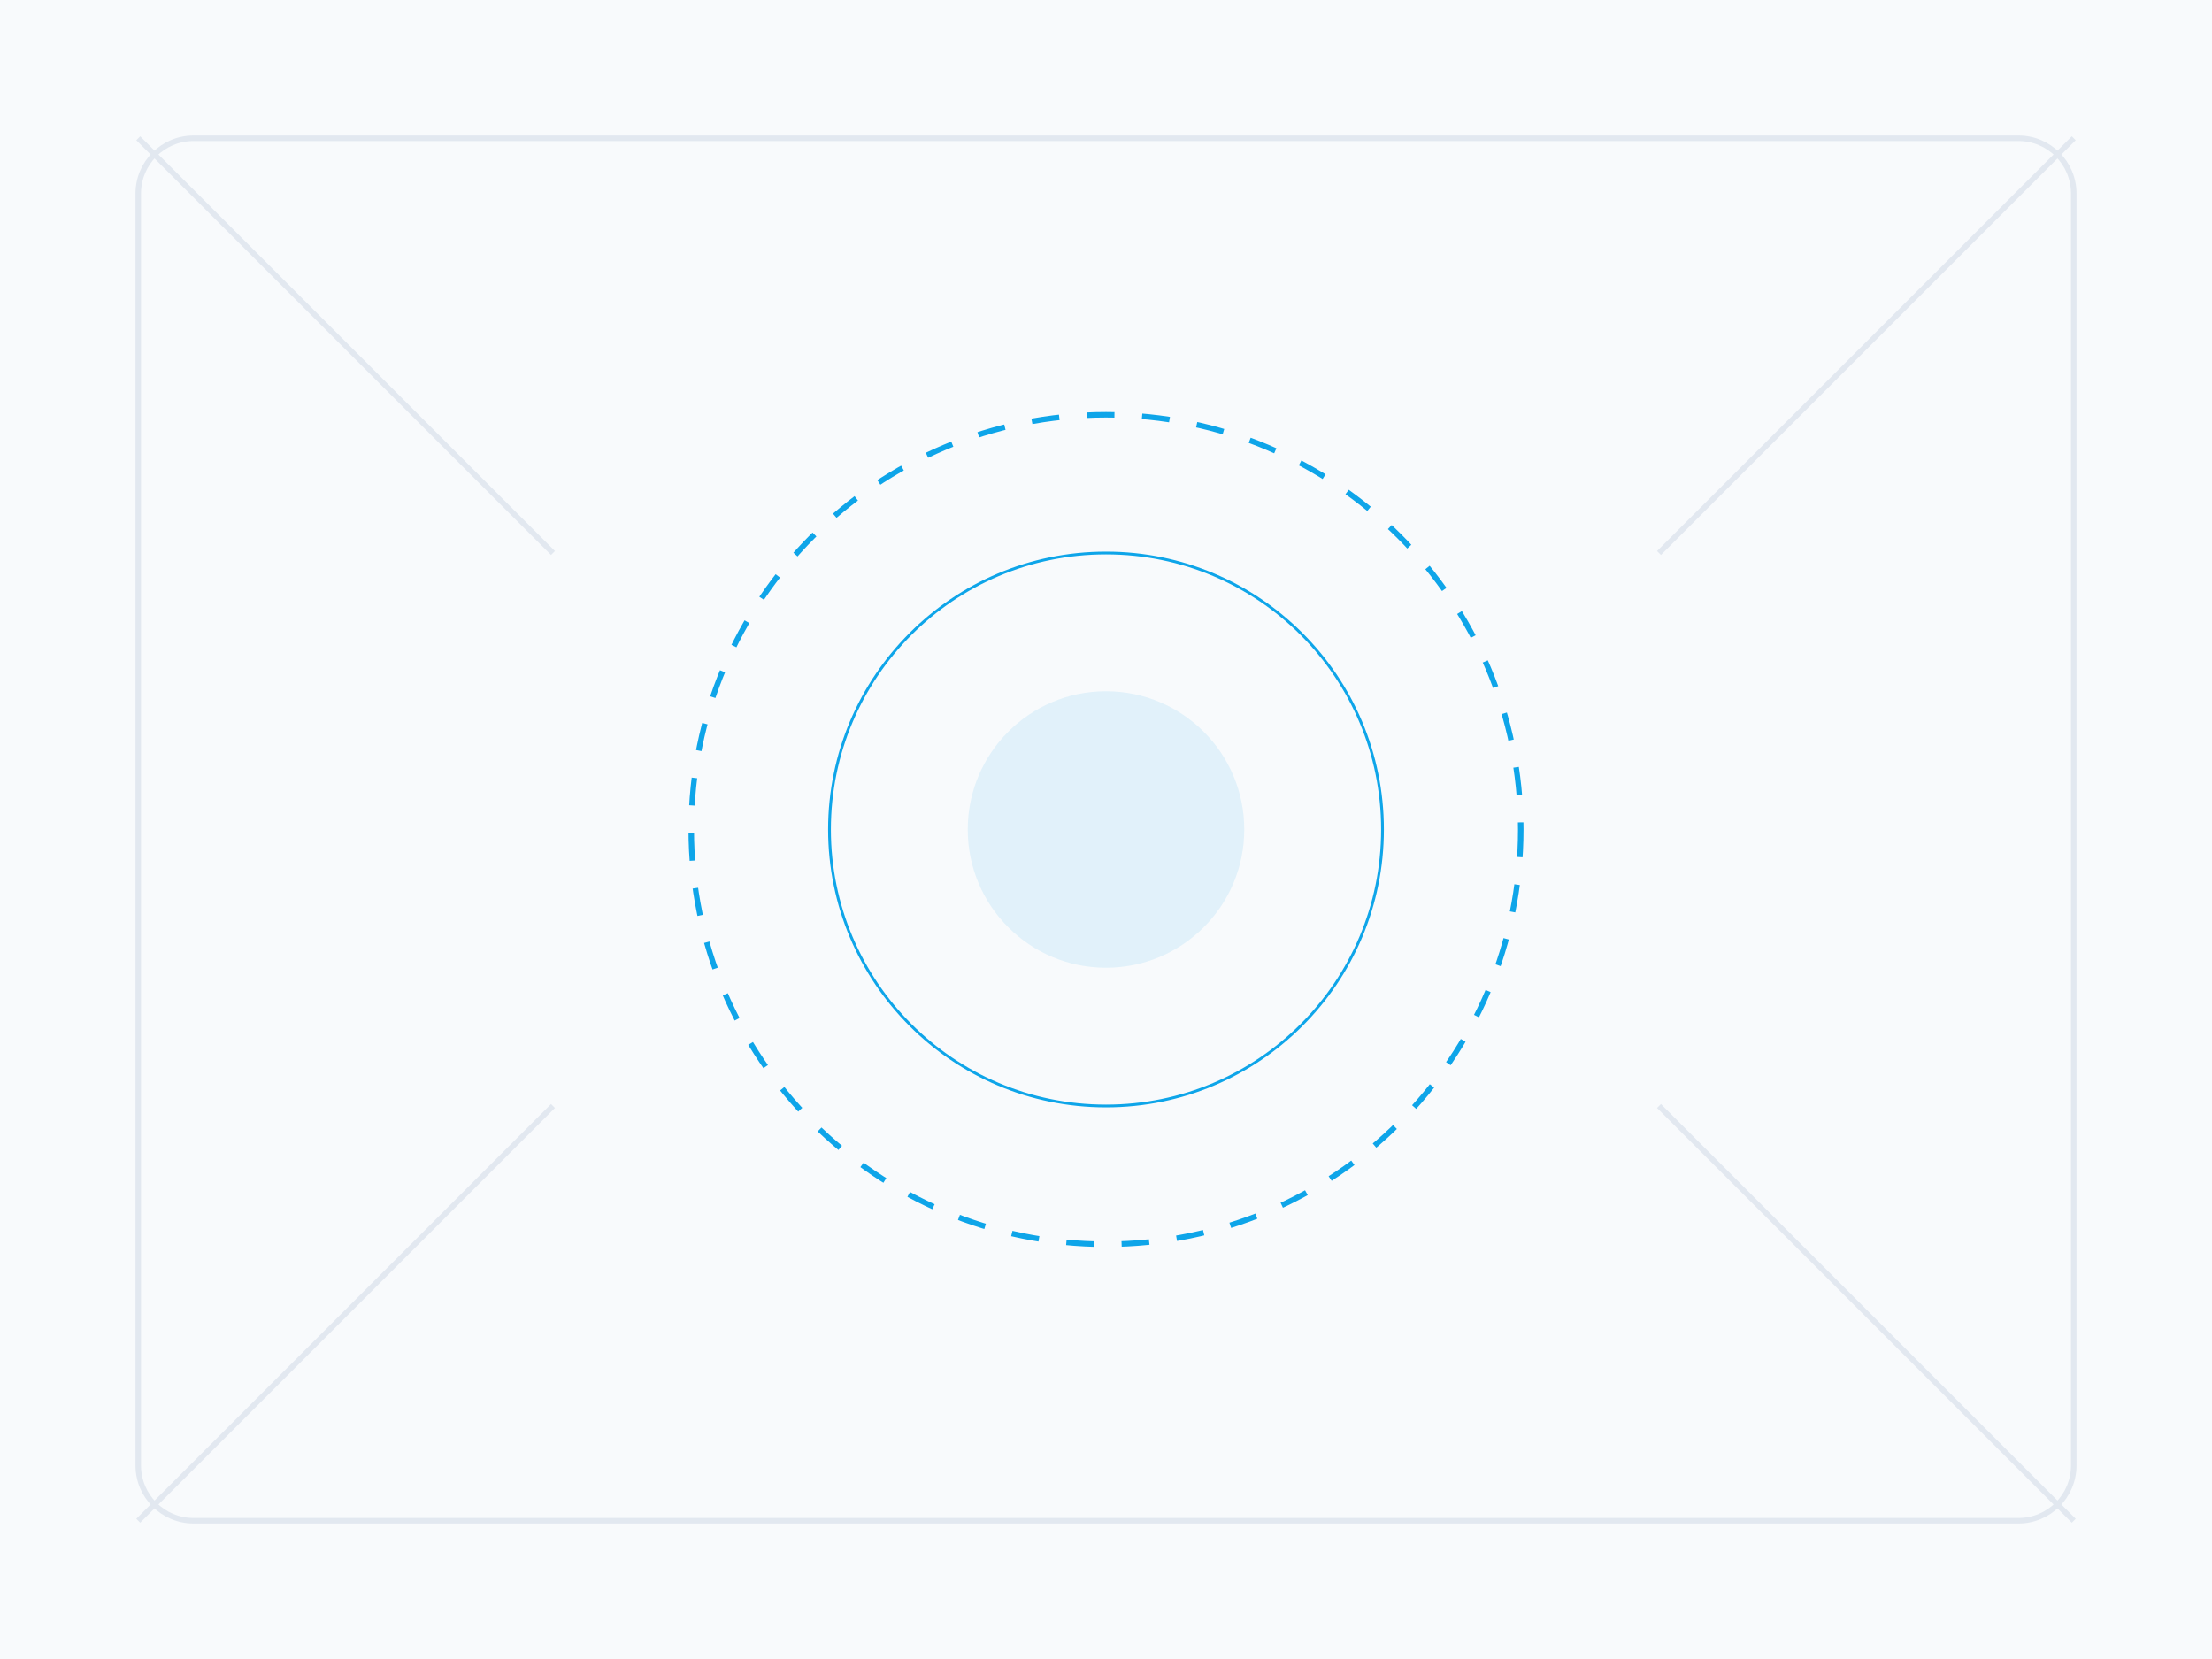
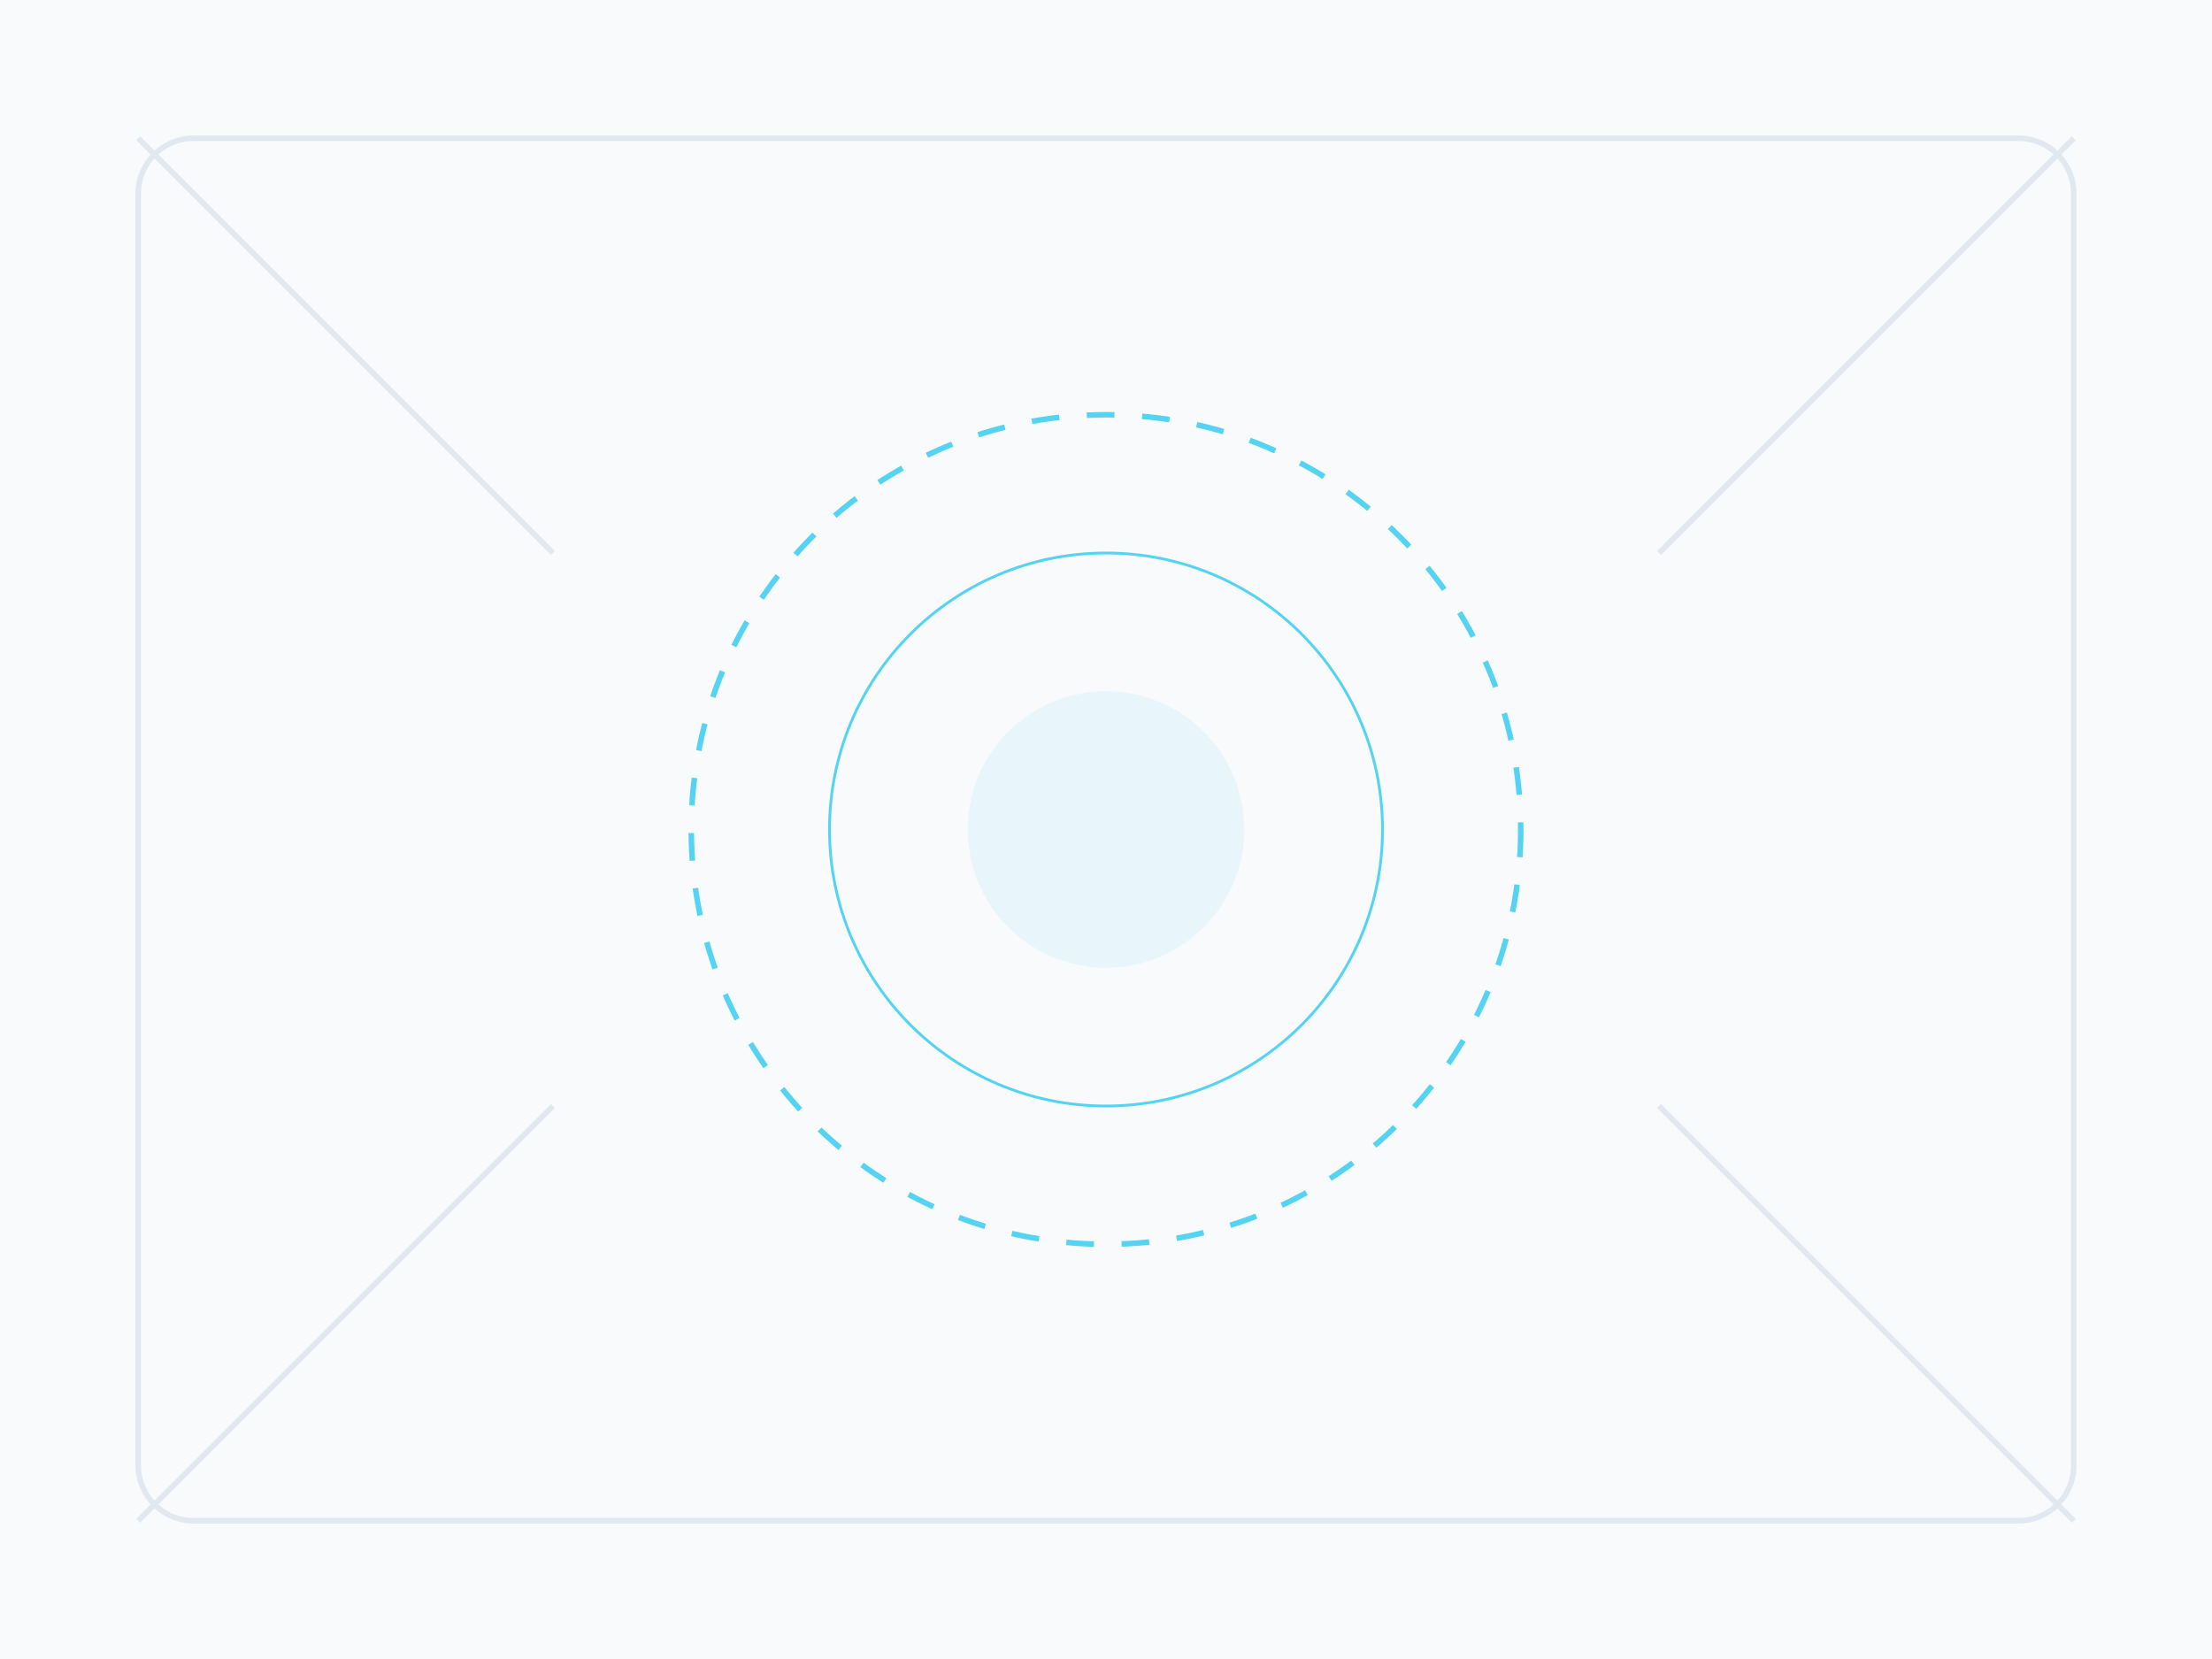
<svg xmlns="http://www.w3.org/2000/svg" width="800" height="600" viewBox="0 0 800 600" fill="none">
  <rect width="800" height="600" fill="#F8FAFC" />
  <rect x="50" y="50" width="700" height="500" rx="20" stroke="#E2E8F0" stroke-width="2" />
-   <circle cx="400" cy="300" r="150" stroke="#0EA5E9" stroke-width="2" stroke-dasharray="10 10" />
-   <circle cx="400" cy="300" r="100" stroke="#0EA5E9" stroke-width="1" />
-   <circle cx="400" cy="300" r="50" fill="#0EA5E9" fill-opacity="0.1" />
+   <circle cx="400" cy="300" r="150" stroke="#54d4f2" stroke-width="2" stroke-dasharray="10 10" />
+   <circle cx="400" cy="300" r="100" stroke="#54d4f2" stroke-width="1" />
+   <circle cx="400" cy="300" r="50" fill="#54d4f2" fill-opacity="0.1" />
  <line x1="50" y1="50" x2="200" y2="200" stroke="#E2E8F0" stroke-width="2" />
  <line x1="750" y1="50" x2="600" y2="200" stroke="#E2E8F0" stroke-width="2" />
  <line x1="50" y1="550" x2="200" y2="400" stroke="#E2E8F0" stroke-width="2" />
  <line x1="750" y1="550" x2="600" y2="400" stroke="#E2E8F0" stroke-width="2" />
</svg>
